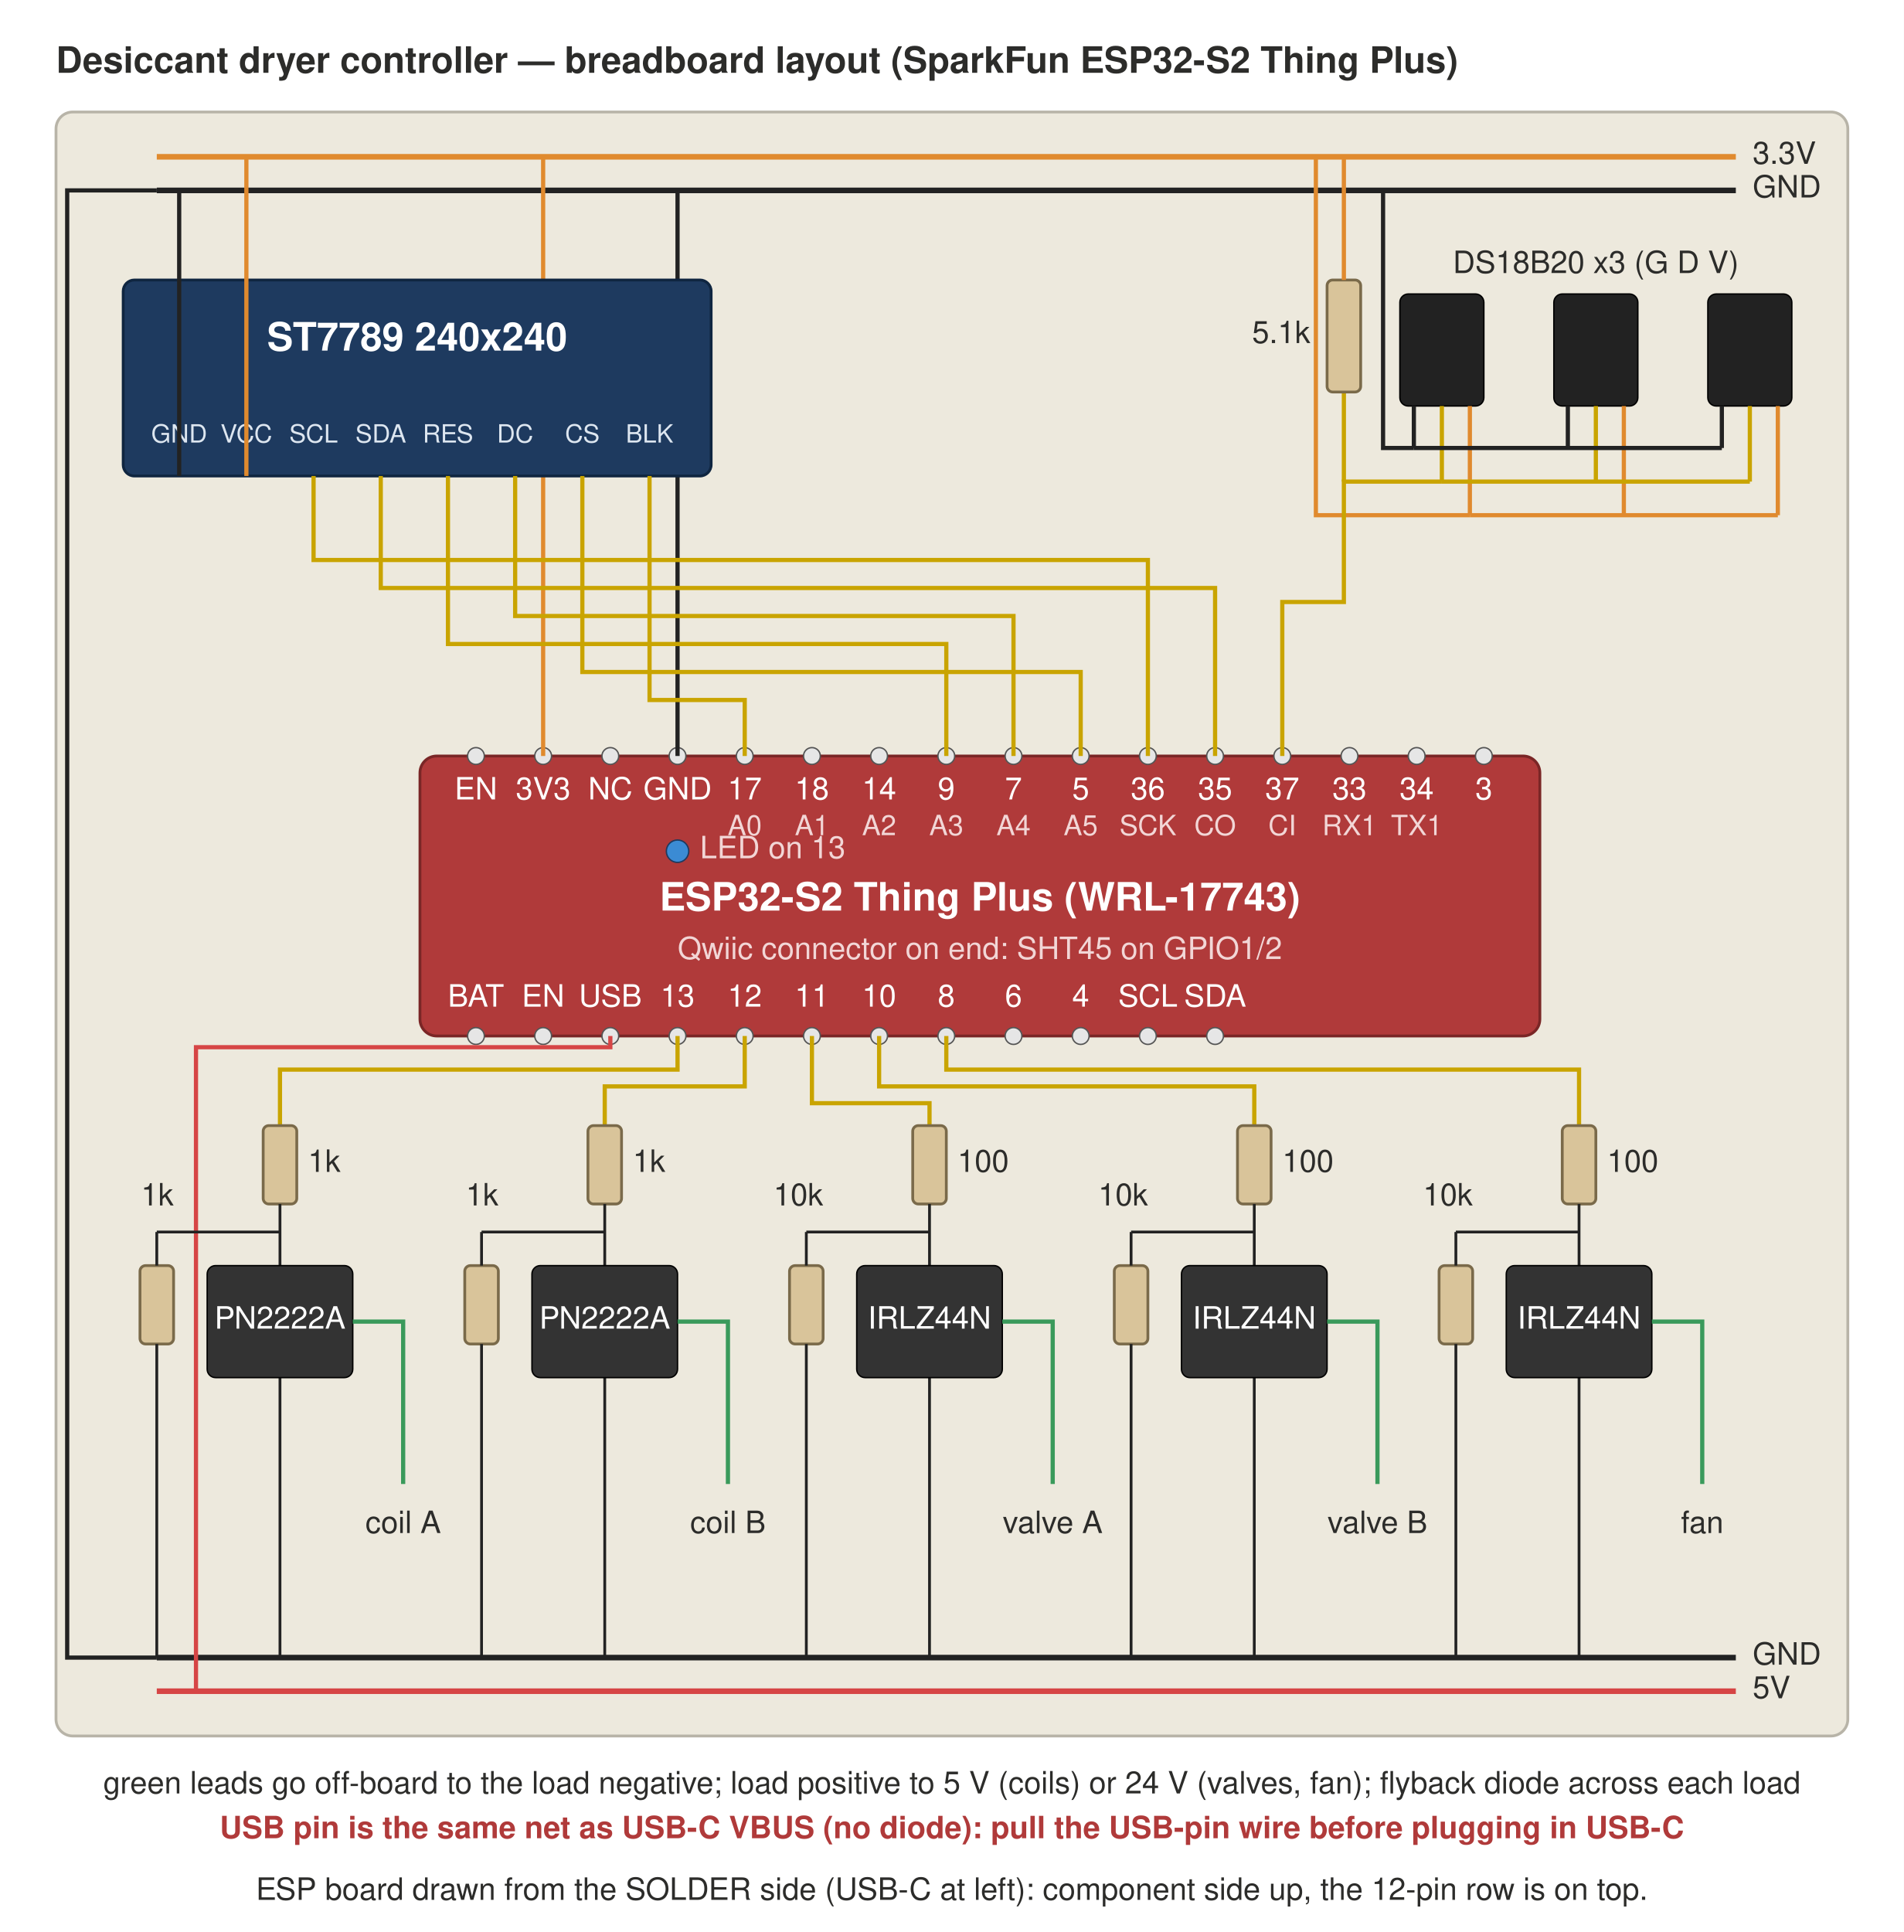
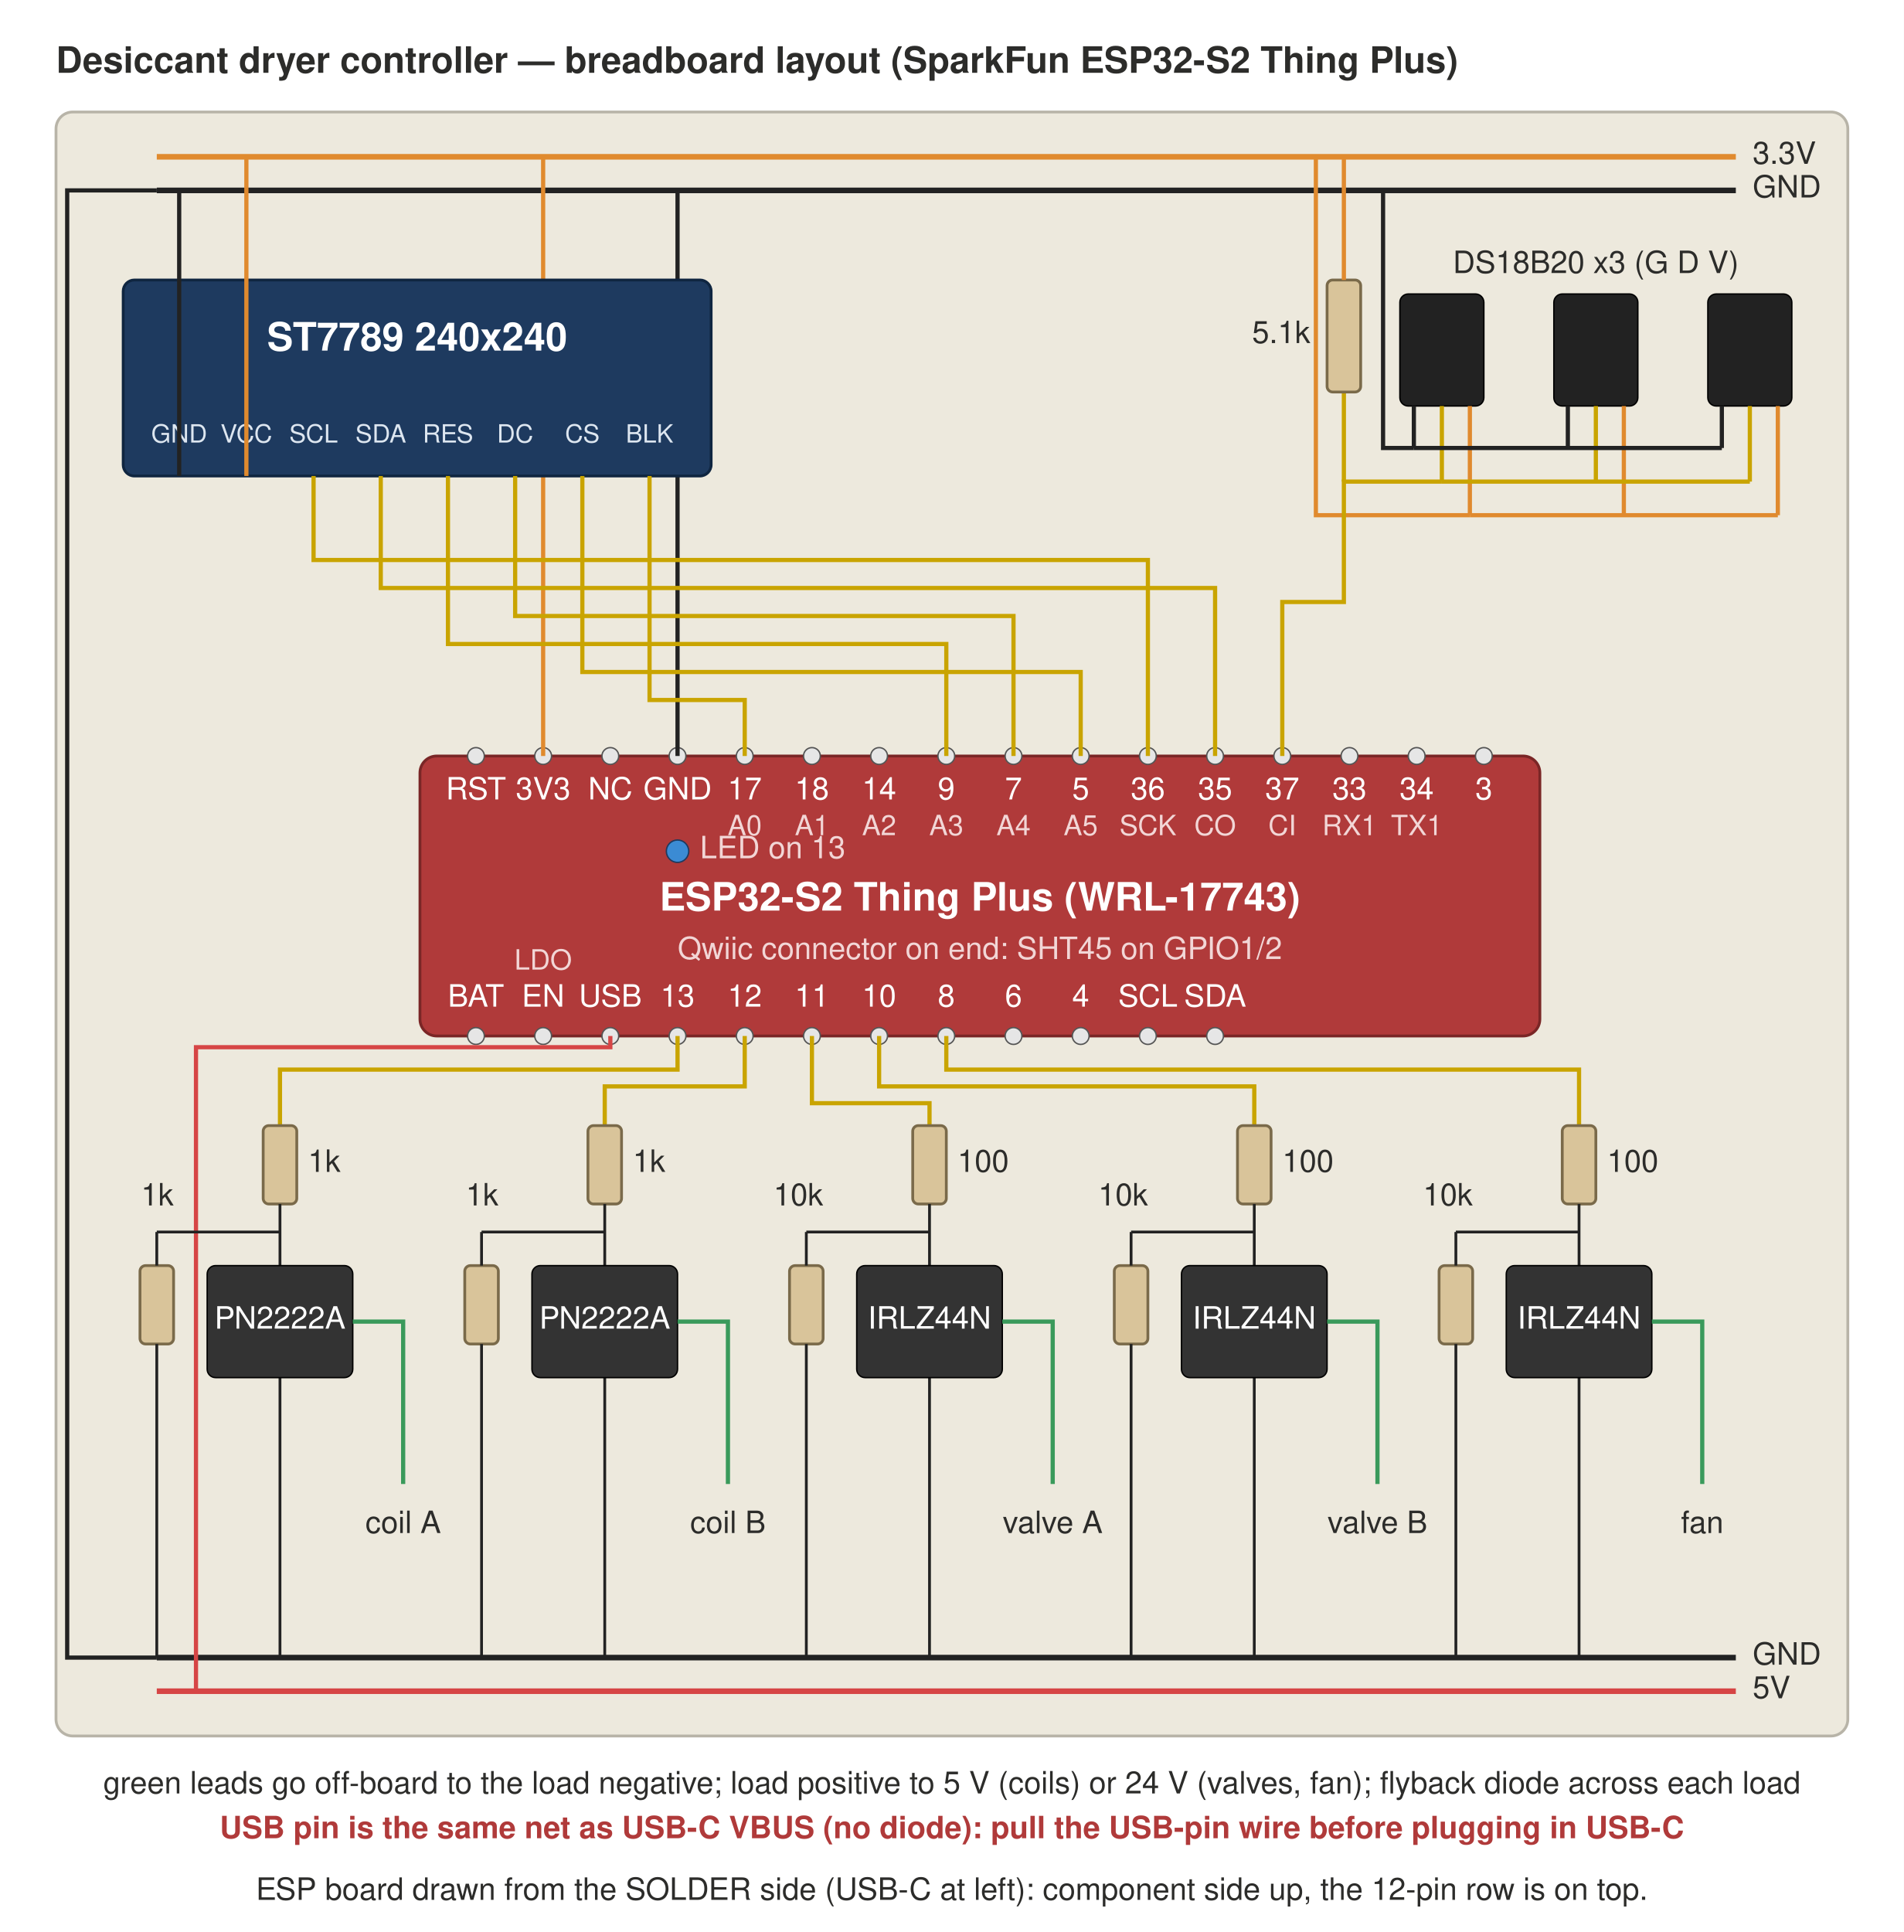
<svg xmlns="http://www.w3.org/2000/svg" width="680" height="690" viewBox="0 0 680 690" font-family="Helvetica, Arial, sans-serif">
  <rect x="0" y="0" width="680" height="690" fill="#FFFFFF" />
  <rect x="20" y="40" width="640" height="580" rx="6" fill="#EDE9DD" stroke="#B8B4A8" stroke-width="1" />
  <text x="20" y="26" font-size="13" font-weight="bold" fill="#2C2C2A">Desiccant dryer controller — breadboard layout (SparkFun ESP32-S2 Thing Plus)</text>
  <line x1="56" y1="56" x2="620" y2="56" stroke="#E08A2E" stroke-width="2" />
  <line x1="56" y1="68" x2="620" y2="68" stroke="#222222" stroke-width="2" />
  <line x1="56" y1="592" x2="620" y2="592" stroke="#222222" stroke-width="2" />
  <line x1="56" y1="604" x2="620" y2="604" stroke="#D64545" stroke-width="2" />
  <g font-size="11" fill="#2C2C2A" dominant-baseline="central">
    <text x="626" y="56">3.3V</text>
    <text x="626" y="68">GND</text>
    <text x="626" y="592">GND</text>
    <text x="626" y="604">5V</text>
  </g>
  <polyline points="56,68 24,68 24,592 56,592" fill="none" stroke="#222222" stroke-width="1.5" />
  <rect x="150" y="270" width="400" height="100" rx="6" fill="#B03A3A" stroke="#7A2626" stroke-width="1" />
  <text x="350" y="322" text-anchor="middle" dominant-baseline="central" font-size="14" font-weight="bold" fill="#FFFFFF">ESP32-S2 Thing Plus (WRL-17743)</text>
  <text x="350" y="340" text-anchor="middle" dominant-baseline="central" font-size="11" fill="#F2D6D6">Qwiic connector on end: SHT45 on GPIO1/2</text>
  <circle cx="242" cy="304" r="4" fill="#3B8BD4" stroke="#1E3A5F" stroke-width="0.5" />
  <text x="250" y="304" dominant-baseline="central" font-size="11" fill="#F2D6D6">LED on 13</text>
  <g fill="#E6E6E6" stroke="#555555" stroke-width="0.5">
    <circle cx="170" cy="270" r="3" />
    <circle cx="194" cy="270" r="3" />
    <circle cx="218" cy="270" r="3" />
    <circle cx="242" cy="270" r="3" />
    <circle cx="266" cy="270" r="3" />
    <circle cx="290" cy="270" r="3" />
    <circle cx="314" cy="270" r="3" />
    <circle cx="338" cy="270" r="3" />
    <circle cx="362" cy="270" r="3" />
    <circle cx="386" cy="270" r="3" />
    <circle cx="410" cy="270" r="3" />
    <circle cx="434" cy="270" r="3" />
    <circle cx="458" cy="270" r="3" />
    <circle cx="482" cy="270" r="3" />
    <circle cx="506" cy="270" r="3" />
    <circle cx="530" cy="270" r="3" />
    <circle cx="170" cy="370" r="3" />
    <circle cx="194" cy="370" r="3" />
    <circle cx="218" cy="370" r="3" />
    <circle cx="242" cy="370" r="3" />
    <circle cx="266" cy="370" r="3" />
    <circle cx="290" cy="370" r="3" />
    <circle cx="314" cy="370" r="3" />
    <circle cx="338" cy="370" r="3" />
    <circle cx="362" cy="370" r="3" />
    <circle cx="386" cy="370" r="3" />
    <circle cx="410" cy="370" r="3" />
    <circle cx="434" cy="370" r="3" />
  </g>
  <g font-size="11" fill="#FFFFFF" text-anchor="middle" dominant-baseline="central">
-     <text x="170" y="283">EN</text>
+     <text x="170" y="283">RST</text>
    <text x="194" y="283">3V3</text>
    <text x="218" y="283">NC</text>
    <text x="242" y="283">GND</text>
    <text x="266" y="283">17</text>
    <text x="290" y="283">18</text>
    <text x="314" y="283">14</text>
    <text x="338" y="283">9</text>
    <text x="362" y="283">7</text>
    <text x="386" y="283">5</text>
    <text x="410" y="283">36</text>
    <text x="434" y="283">35</text>
    <text x="458" y="283">37</text>
    <text x="482" y="283">33</text>
    <text x="506" y="283">34</text>
    <text x="530" y="283">3</text>
    <text x="170" y="357">BAT</text>
    <text x="194" y="357">EN</text>
    <text x="218" y="357">USB</text>
    <text x="242" y="357">13</text>
    <text x="266" y="357">12</text>
    <text x="290" y="357">11</text>
    <text x="314" y="357">10</text>
    <text x="338" y="357">8</text>
    <text x="362" y="357">6</text>
    <text x="386" y="357">4</text>
    <text x="410" y="357">SCL</text>
    <text x="434" y="357">SDA</text>
  </g>
  <g font-size="10" fill="#F2D6D6" text-anchor="middle" dominant-baseline="central">
+     <text x="194" y="344">LDO</text>
    <text x="266" y="296">A0</text>
    <text x="290" y="296">A1</text>
    <text x="314" y="296">A2</text>
    <text x="338" y="296">A3</text>
    <text x="362" y="296">A4</text>
    <text x="386" y="296">A5</text>
    <text x="410" y="296">SCK</text>
    <text x="434" y="296">CO</text>
    <text x="458" y="296">CI</text>
    <text x="482" y="296">RX1</text>
    <text x="506" y="296">TX1</text>
  </g>
  <line x1="194" y1="270" x2="194" y2="56" stroke="#E08A2E" stroke-width="1.5" />
  <line x1="242" y1="270" x2="242" y2="68" stroke="#222222" stroke-width="1.5" />
  <rect x="44" y="100" width="210" height="70" rx="4" fill="#1E3A5F" stroke="#0F2540" stroke-width="1" />
  <text x="149" y="122" text-anchor="middle" dominant-baseline="central" font-size="14" font-weight="bold" fill="#FFFFFF">ST7789 240x240</text>
  <g font-size="9" fill="#DDE6F0" text-anchor="middle" dominant-baseline="central">
    <text x="64" y="156">GND</text>
    <text x="88" y="156">VCC</text>
    <text x="112" y="156">SCL</text>
    <text x="136" y="156">SDA</text>
    <text x="160" y="156">RES</text>
    <text x="184" y="156">DC</text>
    <text x="208" y="156">CS</text>
    <text x="232" y="156">BLK</text>
  </g>
  <line x1="64" y1="170" x2="64" y2="68" stroke="#222222" stroke-width="1.5" />
  <line x1="88" y1="170" x2="88" y2="56" stroke="#E08A2E" stroke-width="1.5" />
  <g fill="none" stroke="#C9A400" stroke-width="1.5">
    <polyline points="410,270 410,200 112,200 112,170" />
    <polyline points="434,270 434,210 136,210 136,170" />
    <polyline points="338,270 338,230 160,230 160,170" />
    <polyline points="362,270 362,220 184,220 184,170" />
    <polyline points="386,270 386,240 208,240 208,170" />
    <polyline points="266,270 266,250 232,250 232,170" />
  </g>
  <text x="570" y="95" text-anchor="middle" dominant-baseline="central" font-size="11" fill="#2C2C2A">DS18B20 x3 (G D V)</text>
  <g fill="#222222" stroke="#000000" stroke-width="0.5">
    <rect x="500" y="105" width="30" height="40" rx="3" />
    <rect x="555" y="105" width="30" height="40" rx="3" />
    <rect x="610" y="105" width="30" height="40" rx="3" />
  </g>
  <g stroke-width="1.5">
    <line x1="505" y1="145" x2="505" y2="160" stroke="#222222" />
    <line x1="560" y1="145" x2="560" y2="160" stroke="#222222" />
    <line x1="615" y1="145" x2="615" y2="160" stroke="#222222" />
    <line x1="515" y1="145" x2="515" y2="172" stroke="#C9A400" />
    <line x1="570" y1="145" x2="570" y2="172" stroke="#C9A400" />
    <line x1="625" y1="145" x2="625" y2="172" stroke="#C9A400" />
    <line x1="525" y1="145" x2="525" y2="184" stroke="#E08A2E" />
    <line x1="580" y1="145" x2="580" y2="184" stroke="#E08A2E" />
    <line x1="635" y1="145" x2="635" y2="184" stroke="#E08A2E" />
    <line x1="505" y1="160" x2="615" y2="160" stroke="#222222" />
    <line x1="515" y1="172" x2="625" y2="172" stroke="#C9A400" />
    <line x1="525" y1="184" x2="635" y2="184" stroke="#E08A2E" />
  </g>
  <polyline points="505,160 494,160 494,68" fill="none" stroke="#222222" stroke-width="1.5" />
  <polyline points="525,184 470,184 470,56" fill="none" stroke="#E08A2E" stroke-width="1.5" />
  <polyline points="515,172 480,172 480,215 458,215 458,270" fill="none" stroke="#C9A400" stroke-width="1.5" />
  <line x1="480" y1="172" x2="480" y2="140" stroke="#C9A400" stroke-width="1.5" />
  <rect x="474" y="100" width="12" height="40" rx="2" fill="#D9C49A" stroke="#7A6A4A" stroke-width="1" />
  <line x1="480" y1="100" x2="480" y2="56" stroke="#E08A2E" stroke-width="1.5" />
  <text x="468" y="120" text-anchor="end" dominant-baseline="central" font-size="11" fill="#2C2C2A">5.1k</text>
  <polyline points="218,370 218,374 70,374 70,604" fill="none" stroke="#D64545" stroke-width="1.5" />
  <g fill="none" stroke="#C9A400" stroke-width="1.5">
    <polyline points="242,370 242,382 100,382 100,402" />
    <polyline points="266,370 266,388 216,388 216,402" />
    <polyline points="290,370 290,394 332,394 332,402" />
    <polyline points="314,370 314,388 448,388 448,402" />
    <polyline points="338,370 338,382 564,382 564,402" />
  </g>
  <g fill="#D9C49A" stroke="#7A6A4A" stroke-width="1">
    <rect x="94" y="402" width="12" height="28" rx="2" />
    <rect x="50" y="452" width="12" height="28" rx="2" />
    <rect x="210" y="402" width="12" height="28" rx="2" />
    <rect x="166" y="452" width="12" height="28" rx="2" />
    <rect x="326" y="402" width="12" height="28" rx="2" />
    <rect x="282" y="452" width="12" height="28" rx="2" />
    <rect x="442" y="402" width="12" height="28" rx="2" />
    <rect x="398" y="452" width="12" height="28" rx="2" />
    <rect x="558" y="402" width="12" height="28" rx="2" />
    <rect x="514" y="452" width="12" height="28" rx="2" />
  </g>
  <g stroke="#222222" stroke-width="1">
    <line x1="100" y1="430" x2="100" y2="452" />
    <line x1="56" y1="440" x2="100" y2="440" />
    <line x1="56" y1="440" x2="56" y2="452" />
    <line x1="56" y1="480" x2="56" y2="592" />
    <line x1="100" y1="492" x2="100" y2="592" />
    <line x1="216" y1="430" x2="216" y2="452" />
    <line x1="172" y1="440" x2="216" y2="440" />
    <line x1="172" y1="440" x2="172" y2="452" />
    <line x1="172" y1="480" x2="172" y2="592" />
    <line x1="216" y1="492" x2="216" y2="592" />
    <line x1="332" y1="430" x2="332" y2="452" />
    <line x1="288" y1="440" x2="332" y2="440" />
    <line x1="288" y1="440" x2="288" y2="452" />
    <line x1="288" y1="480" x2="288" y2="592" />
    <line x1="332" y1="492" x2="332" y2="592" />
    <line x1="448" y1="430" x2="448" y2="452" />
    <line x1="404" y1="440" x2="448" y2="440" />
    <line x1="404" y1="440" x2="404" y2="452" />
    <line x1="404" y1="480" x2="404" y2="592" />
    <line x1="448" y1="492" x2="448" y2="592" />
    <line x1="564" y1="430" x2="564" y2="452" />
    <line x1="520" y1="440" x2="564" y2="440" />
    <line x1="520" y1="440" x2="520" y2="452" />
    <line x1="520" y1="480" x2="520" y2="592" />
    <line x1="564" y1="492" x2="564" y2="592" />
  </g>
  <g fill="#333333" stroke="#000000" stroke-width="0.5">
    <rect x="74" y="452" width="52" height="40" rx="3" />
    <rect x="190" y="452" width="52" height="40" rx="3" />
    <rect x="306" y="452" width="52" height="40" rx="3" />
    <rect x="422" y="452" width="52" height="40" rx="3" />
    <rect x="538" y="452" width="52" height="40" rx="3" />
  </g>
  <g font-size="11" fill="#FFFFFF" text-anchor="middle" dominant-baseline="central">
    <text x="100" y="472">PN2222A</text>
    <text x="216" y="472">PN2222A</text>
    <text x="332" y="472">IRLZ44N</text>
    <text x="448" y="472">IRLZ44N</text>
    <text x="564" y="472">IRLZ44N</text>
  </g>
  <g font-size="11" fill="#2C2C2A" dominant-baseline="central">
    <text x="110" y="416">1k</text>
    <text x="226" y="416">1k</text>
    <text x="342" y="416">100</text>
    <text x="458" y="416">100</text>
    <text x="574" y="416">100</text>
    <text x="62" y="428" text-anchor="end">1k</text>
    <text x="178" y="428" text-anchor="end">1k</text>
    <text x="294" y="428" text-anchor="end">10k</text>
    <text x="410" y="428" text-anchor="end">10k</text>
    <text x="526" y="428" text-anchor="end">10k</text>
  </g>
  <g fill="none" stroke="#3A9A5B" stroke-width="1.5">
    <polyline points="126,472 144,472 144,530" />
    <polyline points="242,472 260,472 260,530" />
    <polyline points="358,472 376,472 376,530" />
    <polyline points="474,472 492,472 492,530" />
    <polyline points="590,472 608,472 608,530" />
  </g>
  <g font-size="11" fill="#2C2C2A" text-anchor="middle" dominant-baseline="central">
    <text x="144" y="545">coil A</text>
    <text x="260" y="545">coil B</text>
    <text x="376" y="545">valve A</text>
    <text x="492" y="545">valve B</text>
    <text x="608" y="545">fan</text>
    <text x="340" y="638">green leads go off-board to the load negative; load positive to 5 V (coils) or 24 V (valves, fan); flyback diode across each load</text>
    <text x="340" y="654" font-weight="bold" fill="#B03A3A">USB pin is the same net as USB-C VBUS (no diode): pull the USB-pin wire before plugging in USB-C</text>
  </g>
  <text x="340" y="676" font-size="11" fill="#2C2C2A" text-anchor="middle" dominant-baseline="central">ESP board drawn from the SOLDER side (USB-C at left): component side up, the 12-pin row is on top.</text>
</svg>
